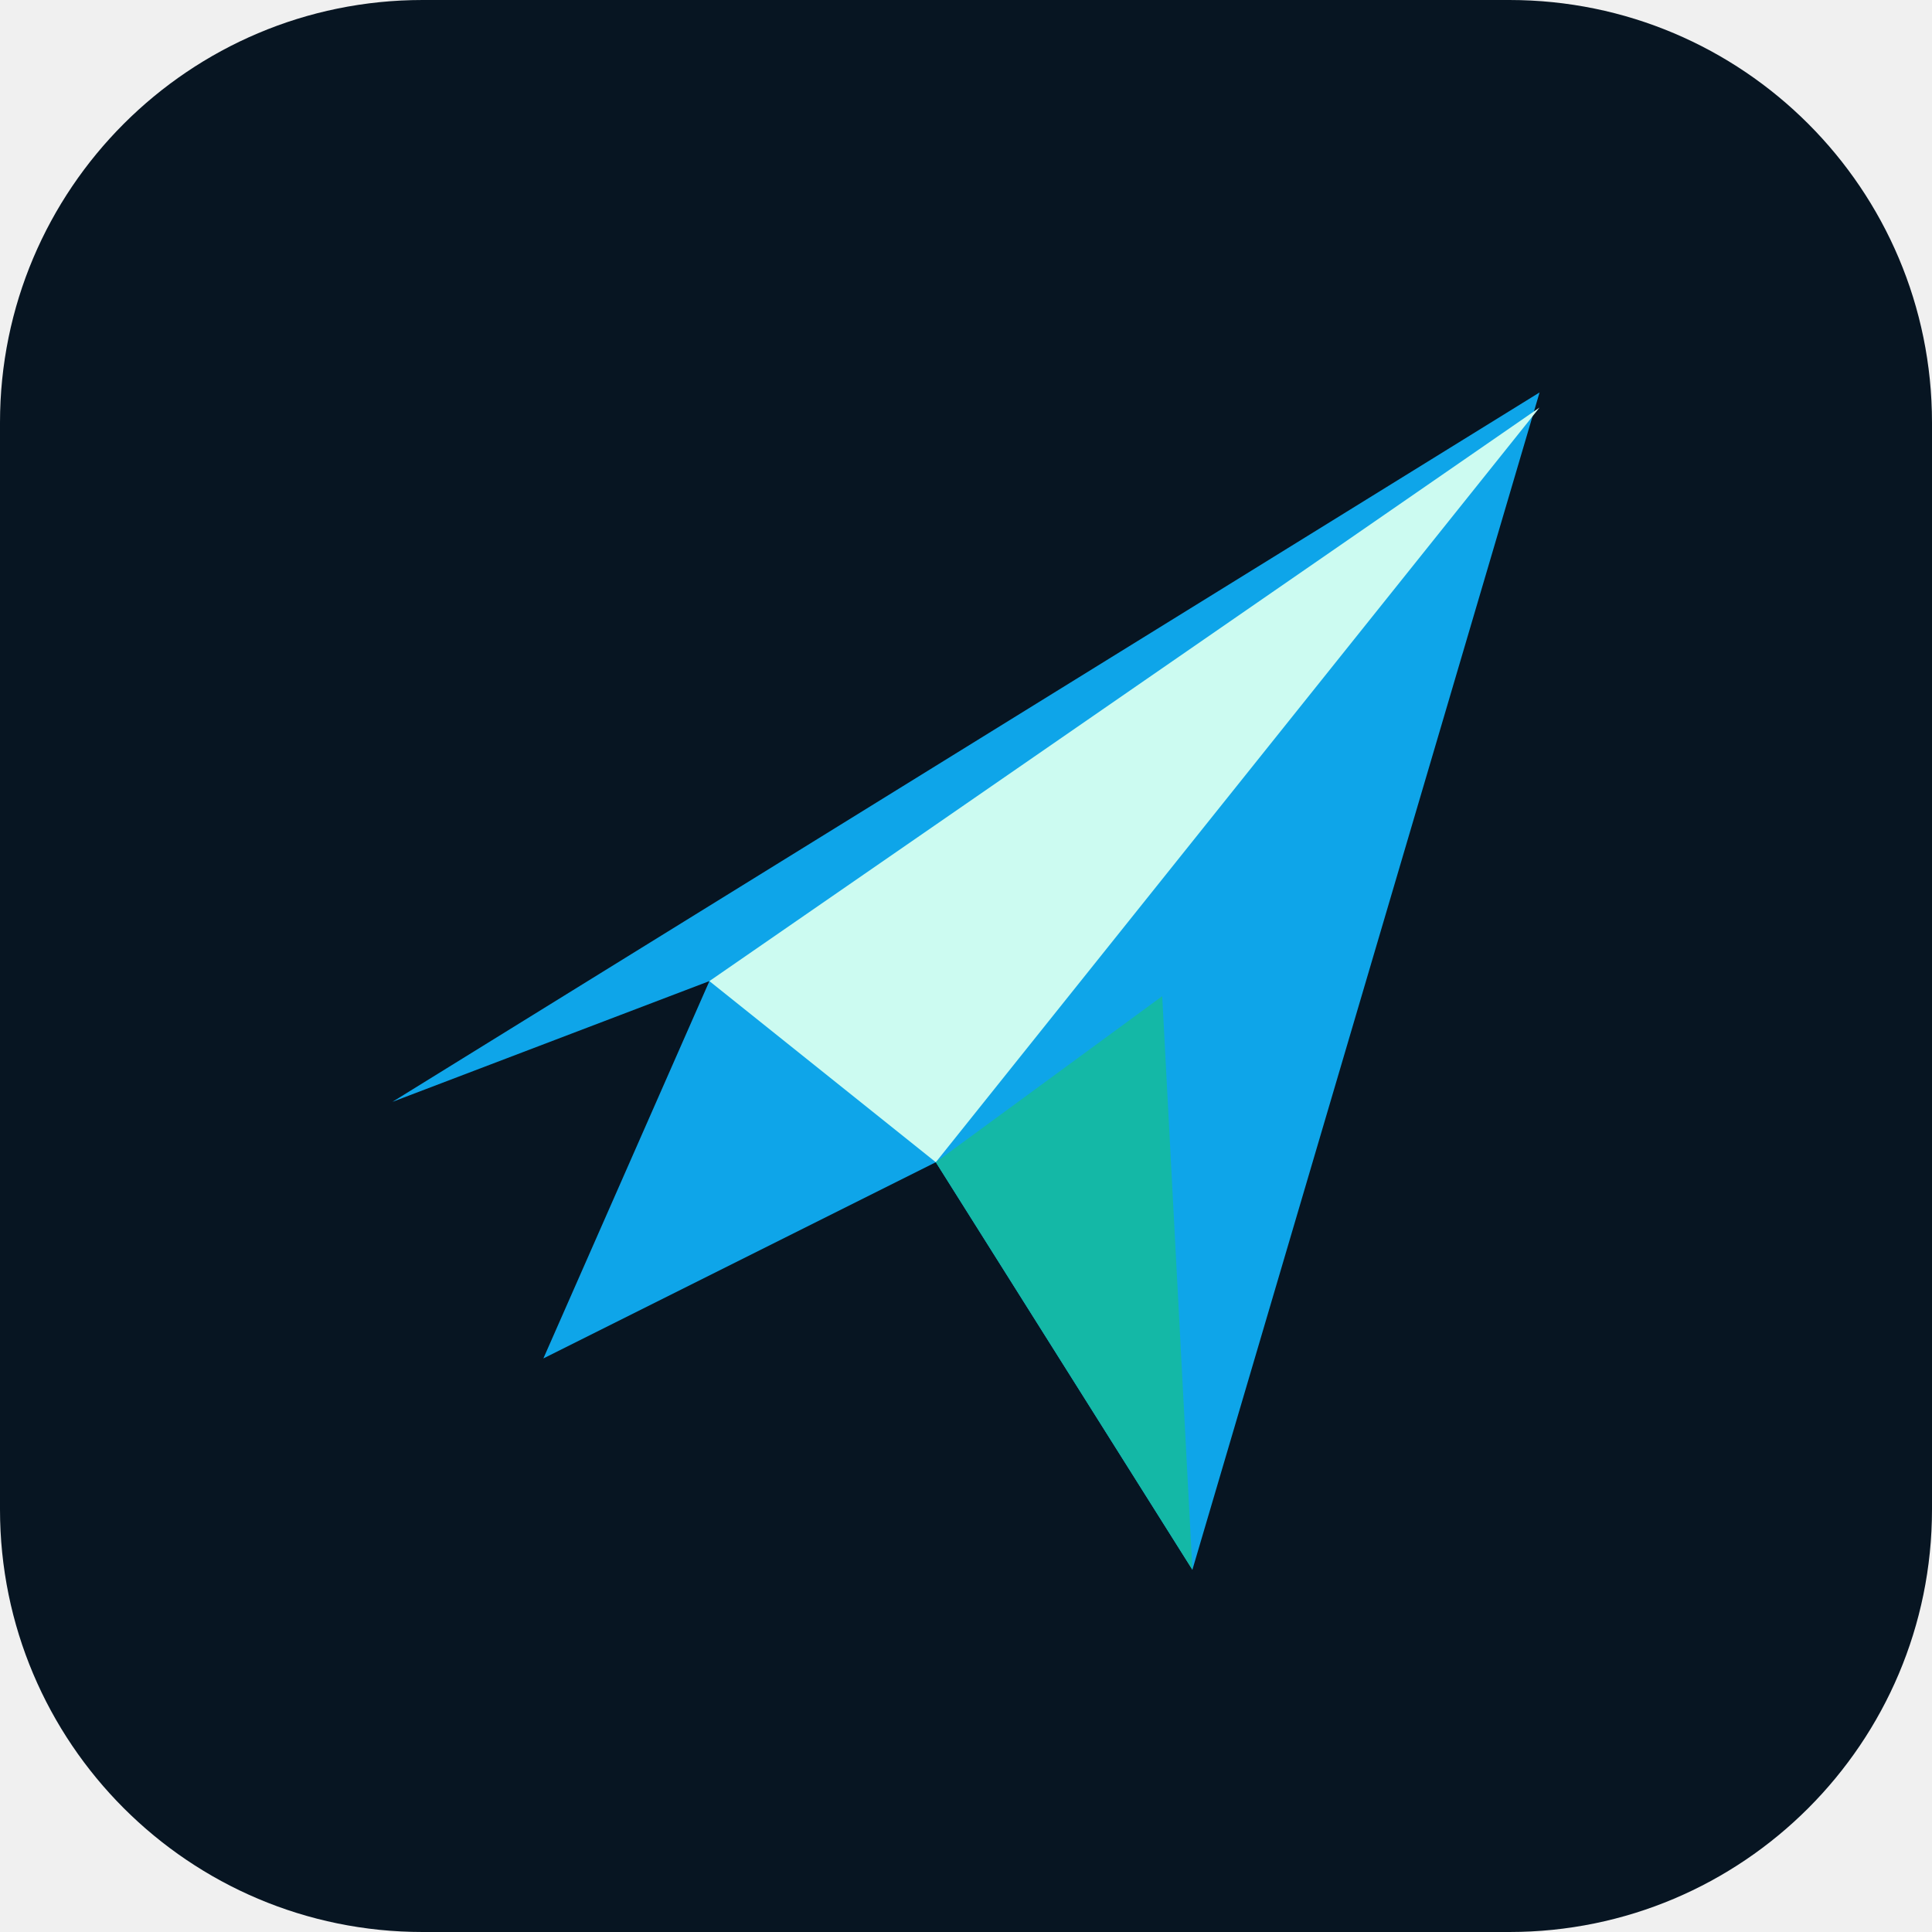
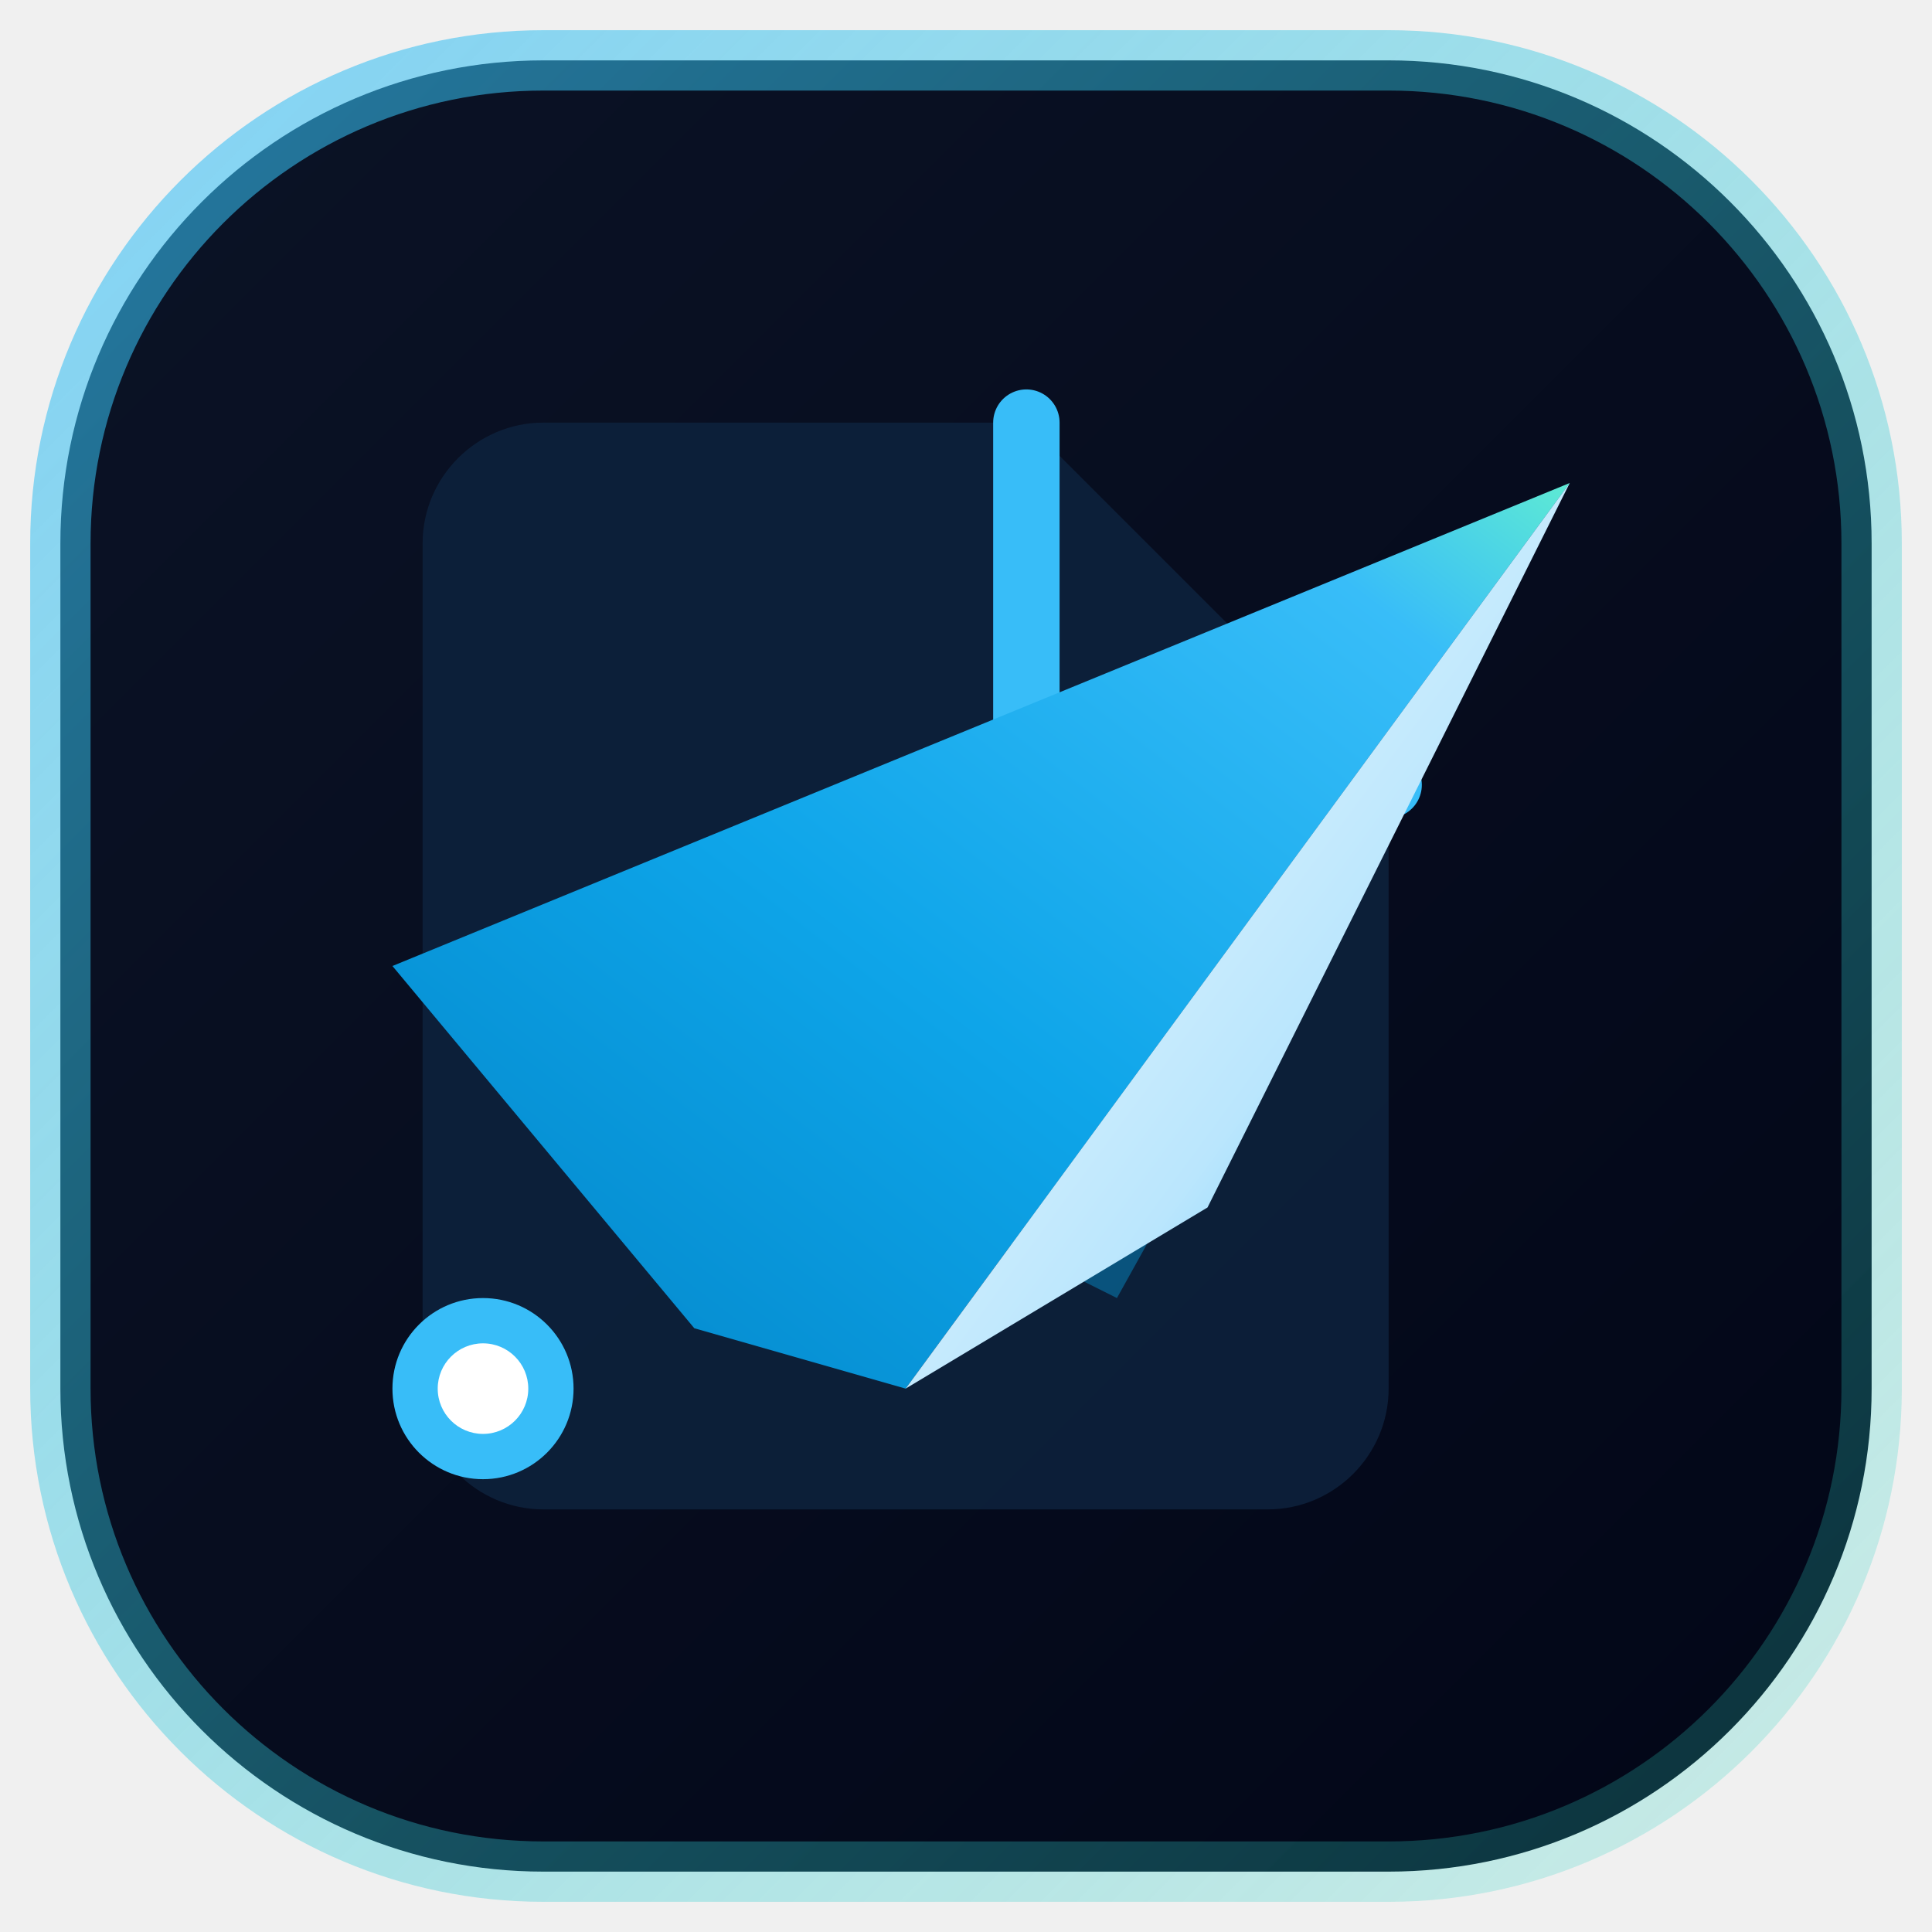
- <svg xmlns="http://www.w3.org/2000/svg" viewBox="0 0 64 64">
-   <rect width="64" height="64" rx="14" fill="#071522" />
-   <path fill="#0ea5e9" d="M13 36.5 51 13 39.5 52 31 38.5 18 45l5.5-12.5z" />
-   <path fill="#ccfbf1" d="m23.5 32.5 27.5-19-20 25z" />
-   <path fill="#14b8a6" d="m31 38.5 8.5 13.5-1-19z" />
+ <svg xmlns="http://www.w3.org/2000/svg" viewBox="0 0 64 64" fill="none">
+   <defs>
+     <linearGradient id="bgGrad" x1="0%" y1="0%" x2="100%" y2="100%">
+       <stop offset="0%" stop-color="#0b1326" />
+       <stop offset="100%" stop-color="#020617" />
+     </linearGradient>
+     <linearGradient id="wingMain" x1="0%" y1="100%" x2="100%" y2="0%">
+       <stop offset="0%" stop-color="#0284c7" />
+       <stop offset="45%" stop-color="#0ea5e9" />
+       <stop offset="85%" stop-color="#38bdf8" />
+       <stop offset="100%" stop-color="#5eead4" />
+     </linearGradient>
+     <linearGradient id="wingCrease" x1="0%" y1="0%" x2="100%" y2="100%">
+       <stop offset="0%" stop-color="#ffffff" />
+       <stop offset="60%" stop-color="#bae6fd" />
+       <stop offset="100%" stop-color="#38bdf8" />
+     </linearGradient>
+     <linearGradient id="wingShadow" x1="0%" y1="0%" x2="100%" y2="100%">
+       <stop offset="0%" stop-color="#0369a1" />
+       <stop offset="100%" stop-color="#0c4a6e" />
+     </linearGradient>
+     <linearGradient id="docBorder" x1="0%" y1="0%" x2="100%" y2="100%">
+       <stop offset="0%" stop-color="rgba(56, 189, 248, 0.6)" />
+       <stop offset="100%" stop-color="rgba(45, 212, 191, 0.2)" />
+     </linearGradient>
+   </defs>
+   <rect x="2" y="2" width="60" height="60" rx="16" fill="url(#bgGrad)" stroke="url(#docBorder)" stroke-width="2" />
+   <path d="M14 46V18C14 15.8 15.8 14 18 14H34L46 26V46C46 48.2 44.2 50 42 50H18C15.8 50 14 48.2 14 46Z" fill="#0e223d" fill-opacity="0.85" />
+   <path d="M34 14V24C34 25.1 34.9 26 36 26H46" stroke="#38bdf8" stroke-width="2.2" stroke-linecap="round" stroke-linejoin="round" />
+   <path d="M23 44L52 16L37 43L27 38Z" fill="url(#wingShadow)" />
+   <path d="M13 32L52 16L30 46L23 44Z" fill="url(#wingMain)" />
+   <path d="M30 46L52 16L40 40L30 46Z" fill="url(#wingCrease)" />
+   <circle cx="16" cy="46" r="3" fill="#38bdf8" />
+   <circle cx="16" cy="46" r="1.5" fill="#ffffff" />
</svg>
